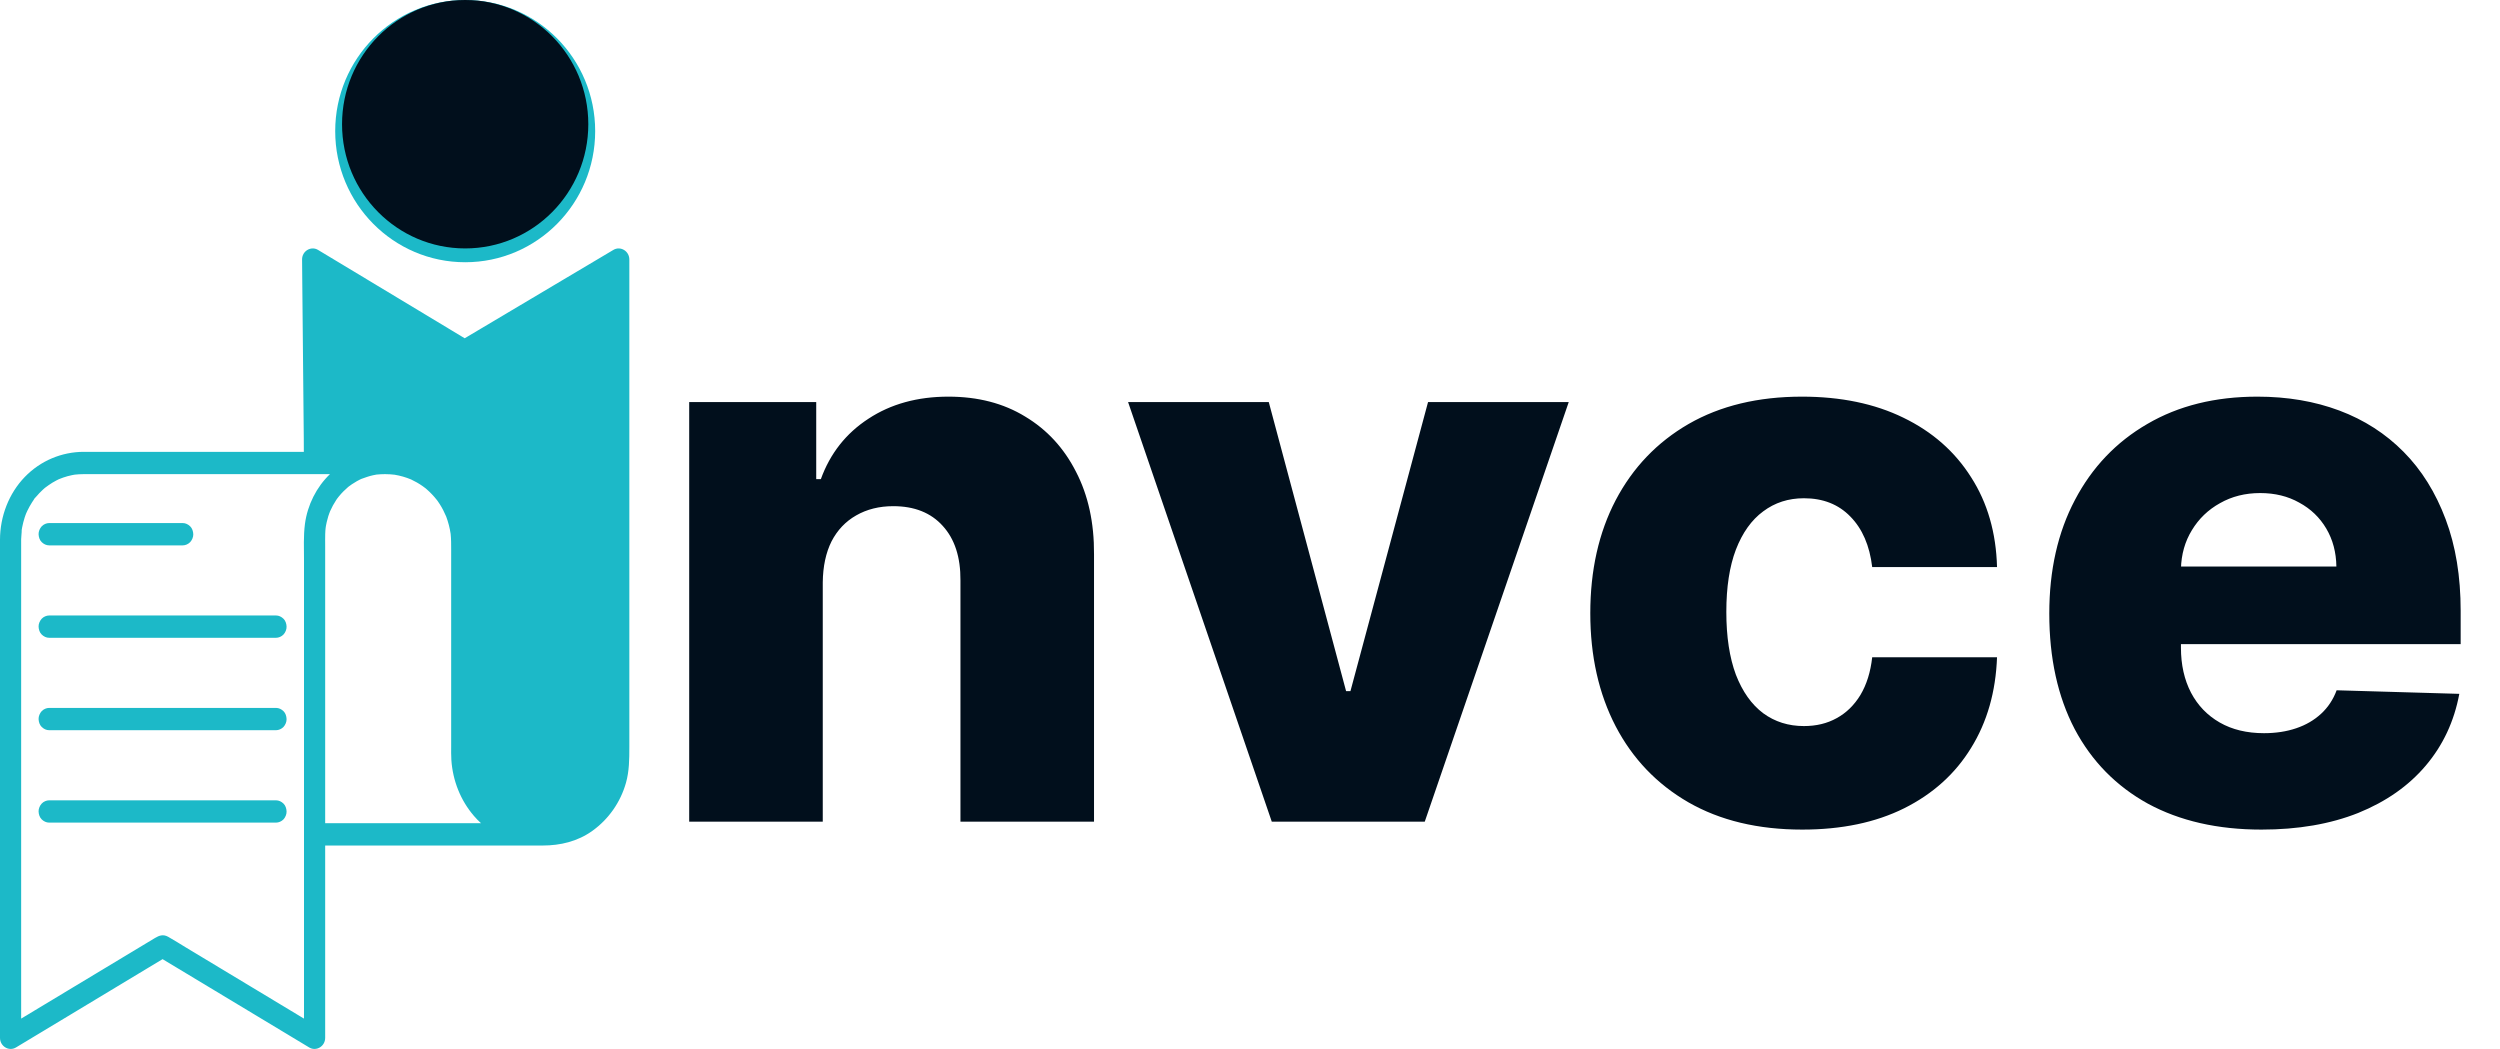
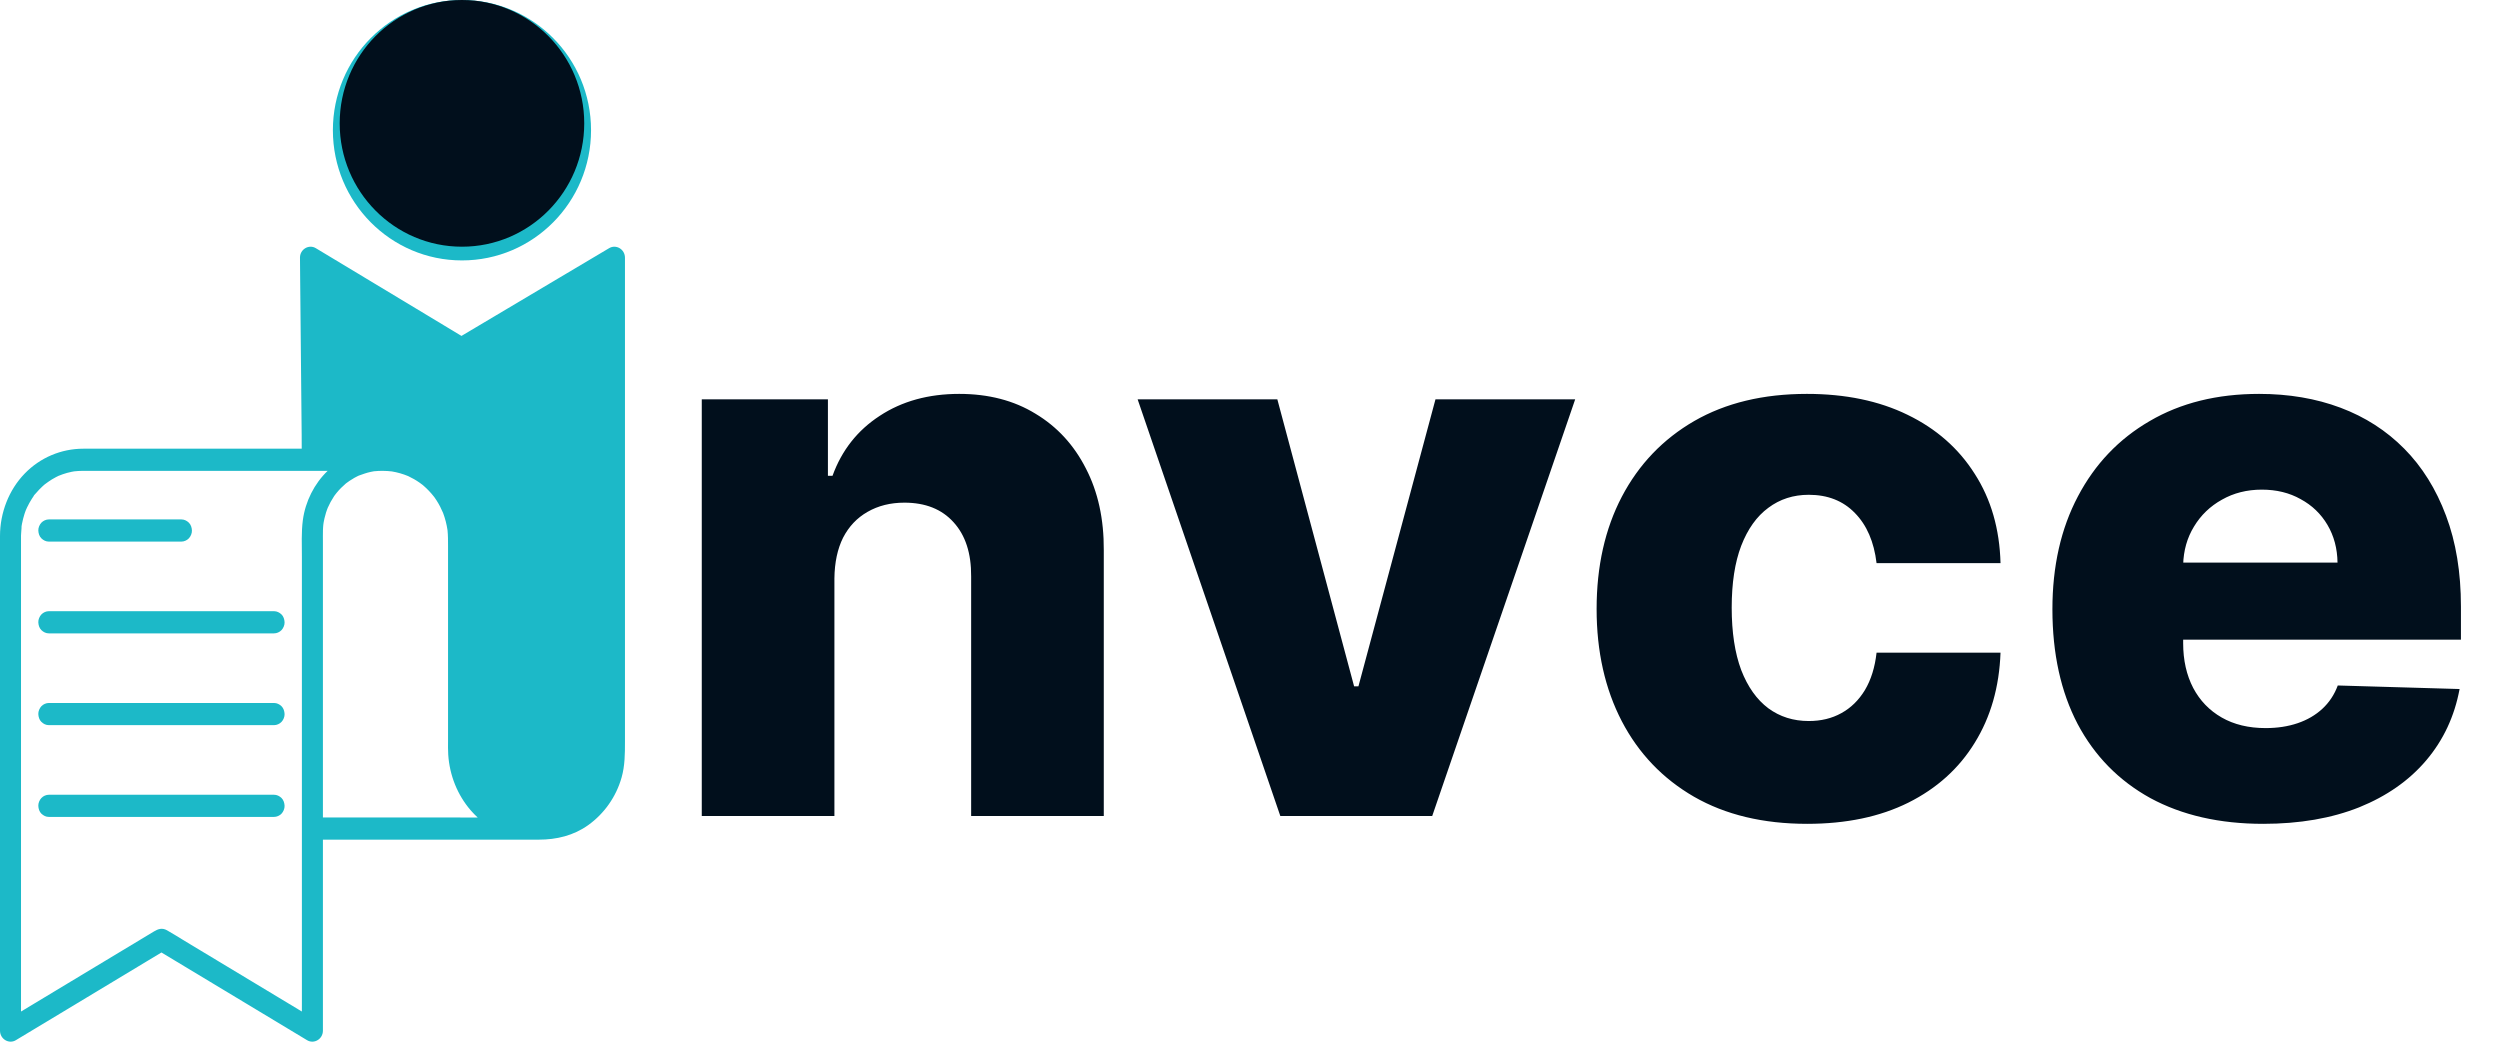
- <svg xmlns="http://www.w3.org/2000/svg" width="143" height="60" viewBox="0 0 143 60" fill="none">
-   <path d="M35.998 14.905C35.997 14.885 35.998 14.865 35.998 14.845C35.998 14.355 35.485 14.057 35.087 14.294C34.094 14.883 33.101 15.473 32.109 16.063C30.527 17.004 28.944 17.944 27.363 18.884C27.102 19.039 26.841 19.194 26.581 19.349C25.703 18.82 24.825 18.291 23.948 17.762C22.387 16.822 20.826 15.882 19.266 14.942C18.907 14.726 18.548 14.51 18.189 14.294C17.795 14.056 17.274 14.356 17.279 14.845C17.282 15.231 17.286 15.618 17.289 16.005C17.298 16.928 17.307 17.852 17.316 18.775C17.327 19.898 17.337 21.02 17.348 22.143C17.358 23.11 17.367 24.076 17.376 25.043C17.379 25.31 17.378 25.578 17.379 25.845C17.279 25.845 17.18 25.845 17.079 25.845C16.31 25.845 15.54 25.845 14.771 25.845C13.757 25.845 12.743 25.845 11.729 25.845C10.686 25.845 9.642 25.845 8.599 25.845C7.757 25.845 6.915 25.845 6.073 25.845C5.647 25.845 5.221 25.845 4.795 25.845C3.537 25.846 2.32 26.349 1.419 27.281C0.51 28.221 0.003 29.529 0 30.87C-0 31.102 0 31.333 0 31.565C0 32.084 0 32.603 0 33.122C0 33.872 0 34.622 0 35.372C0 36.303 0 37.233 0 38.164C0 39.21 0 40.256 0 41.301C0 42.411 0 43.52 0 44.63C0 45.747 0 46.865 0 47.983C0 49.052 0 50.121 0 51.191C0 52.157 0 53.123 0 54.089C0 54.895 0 55.701 0 56.508C0 57.099 0 57.691 0 58.282C0 58.602 0 58.924 0 59.245C0 59.285 0 59.325 0 59.365C0 59.852 0.514 60.156 0.911 59.916C1.89 59.327 2.869 58.737 3.848 58.148C5.408 57.208 6.969 56.267 8.529 55.327C8.786 55.172 9.043 55.018 9.3 54.863C10.177 55.391 11.054 55.919 11.931 56.448C13.492 57.388 15.053 58.328 16.613 59.268C16.972 59.484 17.331 59.7 17.689 59.916C18.087 60.156 18.6 59.852 18.6 59.365C18.6 59.03 18.6 58.695 18.6 58.359C18.6 57.467 18.6 56.574 18.6 55.681C18.6 54.401 18.6 53.121 18.6 51.841C18.6 50.682 18.6 49.523 18.6 48.364C18.891 48.364 19.182 48.364 19.473 48.364C19.923 48.364 20.373 48.364 20.823 48.364C21.372 48.364 21.921 48.364 22.47 48.364C23.069 48.364 23.668 48.364 24.267 48.364C24.877 48.364 25.485 48.364 26.094 48.364C26.658 48.364 27.222 48.364 27.786 48.364C28.264 48.364 28.742 48.364 29.221 48.364C29.565 48.364 29.909 48.364 30.253 48.364C30.415 48.364 30.577 48.365 30.74 48.364C30.747 48.364 30.754 48.364 30.762 48.364C30.842 48.364 30.922 48.364 31.003 48.364C31.015 48.364 31.026 48.364 31.038 48.364C32.053 48.364 33.041 48.131 33.89 47.52C34.804 46.862 35.49 45.898 35.806 44.776C35.995 44.101 35.998 43.423 35.998 42.732C35.998 41.961 35.998 41.191 35.998 40.421C35.998 39.23 35.998 38.039 35.998 36.848C35.998 35.396 35.998 33.945 35.998 32.493C35.998 30.925 35.998 29.357 35.998 27.79C35.998 26.27 35.998 24.75 35.998 23.23C35.998 21.901 35.998 20.573 35.998 19.245C35.998 18.269 35.998 17.292 35.998 16.316C35.998 15.845 36.003 15.375 35.998 14.905ZM15.338 57.029C13.773 56.087 12.209 55.145 10.645 54.202C10.302 53.996 9.963 53.776 9.614 53.582C9.337 53.428 9.105 53.509 8.87 53.651C8.693 53.757 8.516 53.864 8.34 53.97C6.848 54.868 5.357 55.767 3.865 56.665C2.98 57.198 2.095 57.731 1.21 58.265C1.21 58.003 1.21 57.742 1.21 57.481C1.21 56.778 1.21 56.076 1.21 55.374C1.21 54.486 1.21 53.598 1.21 52.71C1.21 51.691 1.21 50.672 1.21 49.654C1.21 48.559 1.21 47.465 1.21 46.371C1.21 45.255 1.21 44.14 1.21 43.025C1.21 41.944 1.21 40.863 1.21 39.782C1.21 38.791 1.21 37.799 1.21 36.807C1.21 35.96 1.21 35.112 1.21 34.265C1.21 33.616 1.21 32.968 1.21 32.319C1.21 31.926 1.21 31.533 1.21 31.14C1.21 31.054 1.21 30.969 1.21 30.883C1.21 30.872 1.21 30.86 1.21 30.848C1.211 30.671 1.245 30.489 1.242 30.313C1.243 30.306 1.244 30.299 1.245 30.293C1.252 30.248 1.26 30.205 1.268 30.161C1.286 30.066 1.307 29.973 1.331 29.88C1.354 29.787 1.381 29.696 1.41 29.605C1.423 29.564 1.438 29.523 1.452 29.482C1.458 29.465 1.484 29.398 1.492 29.377C1.5 29.358 1.508 29.34 1.511 29.333C1.529 29.293 1.547 29.254 1.565 29.215C1.605 29.131 1.647 29.049 1.693 28.968C1.737 28.887 1.785 28.808 1.834 28.731C1.857 28.695 1.881 28.66 1.905 28.625C1.917 28.607 1.929 28.59 1.94 28.572C1.983 28.51 1.942 28.558 1.925 28.589C1.953 28.524 2.034 28.453 2.077 28.401C2.136 28.331 2.197 28.264 2.259 28.199C2.322 28.133 2.387 28.07 2.453 28.009C2.484 27.98 2.515 27.952 2.547 27.925C2.557 27.917 2.567 27.908 2.577 27.9C2.715 27.799 2.85 27.698 2.996 27.61C3.073 27.563 3.152 27.519 3.232 27.478C3.269 27.458 3.307 27.441 3.344 27.422C3.348 27.42 3.352 27.417 3.358 27.414C3.361 27.413 3.366 27.411 3.371 27.409C3.533 27.343 3.697 27.284 3.866 27.238C3.954 27.214 4.044 27.193 4.133 27.175C4.172 27.167 4.21 27.161 4.249 27.154C4.264 27.152 4.282 27.149 4.289 27.148C4.441 27.131 4.593 27.123 4.745 27.122C4.769 27.122 4.793 27.122 4.816 27.122C4.977 27.122 5.137 27.122 5.297 27.122C5.974 27.122 6.65 27.122 7.326 27.122C8.296 27.122 9.267 27.122 10.238 27.122C11.285 27.122 12.333 27.122 13.381 27.122C14.29 27.122 15.199 27.122 16.108 27.122C16.661 27.122 17.214 27.122 17.768 27.122C17.843 27.122 17.919 27.122 17.995 27.122C18.126 27.122 18.258 27.122 18.39 27.122C18.55 27.122 18.711 27.122 18.872 27.122C18.106 27.854 17.587 28.885 17.444 29.962C17.352 30.659 17.389 31.375 17.389 32.076C17.389 32.32 17.389 32.563 17.389 32.807C17.389 33.303 17.389 33.799 17.389 34.295C17.389 35.312 17.389 36.329 17.389 37.346C17.389 38.715 17.389 40.085 17.389 41.454C17.389 42.992 17.389 44.531 17.389 46.069C17.389 47.606 17.389 49.144 17.389 50.681C17.389 52.045 17.389 53.408 17.389 54.771C17.389 55.787 17.389 56.802 17.389 57.818C17.389 57.966 17.388 58.115 17.387 58.264C16.705 57.853 16.021 57.441 15.338 57.029ZM24.718 47.087C24.109 47.087 23.5 47.087 22.892 47.087C22.328 47.087 21.764 47.087 21.2 47.087C20.721 47.087 20.243 47.087 19.765 47.087C19.421 47.087 19.077 47.087 18.733 47.087C18.689 47.087 18.644 47.087 18.6 47.087C18.6 45.63 18.6 44.172 18.6 42.715C18.6 41.293 18.6 39.871 18.6 38.449C18.6 37.32 18.6 36.191 18.6 35.062C18.6 34.397 18.6 33.732 18.6 33.067C18.6 32.457 18.6 31.847 18.6 31.237C18.6 31.005 18.595 30.772 18.602 30.54C18.604 30.479 18.607 30.418 18.611 30.357C18.614 30.319 18.617 30.282 18.621 30.244C18.621 30.241 18.621 30.236 18.622 30.23C18.618 30.302 18.623 30.214 18.627 30.19C18.632 30.153 18.638 30.116 18.644 30.079C18.657 30.006 18.672 29.934 18.688 29.862C18.715 29.747 18.745 29.634 18.78 29.522C18.8 29.459 18.822 29.398 18.844 29.337C18.846 29.33 18.85 29.318 18.854 29.307C18.853 29.308 18.853 29.31 18.852 29.312C18.822 29.409 18.87 29.268 18.879 29.248C18.979 29.019 19.099 28.8 19.236 28.593C19.252 28.57 19.269 28.547 19.284 28.523C19.286 28.521 19.287 28.519 19.289 28.517C19.323 28.472 19.357 28.427 19.393 28.384C19.473 28.286 19.557 28.193 19.646 28.104C19.729 28.02 19.817 27.94 19.906 27.863C19.924 27.847 19.998 27.797 19.925 27.846C19.84 27.903 19.952 27.826 19.962 27.819C20.017 27.777 20.074 27.737 20.131 27.698C20.223 27.636 20.317 27.578 20.414 27.523C20.468 27.493 20.524 27.464 20.579 27.436C20.605 27.424 20.63 27.412 20.654 27.4C20.657 27.398 20.659 27.398 20.661 27.397C20.661 27.397 20.662 27.396 20.662 27.396C20.889 27.316 21.108 27.233 21.343 27.183C21.406 27.169 21.468 27.159 21.531 27.147C21.537 27.146 21.542 27.145 21.547 27.144C21.562 27.143 21.577 27.143 21.583 27.142C21.713 27.129 21.843 27.123 21.974 27.122C22.001 27.122 22.027 27.122 22.054 27.122C22.058 27.122 22.062 27.122 22.066 27.122C22.234 27.123 22.402 27.134 22.57 27.154C22.892 27.207 23.207 27.297 23.51 27.423C23.74 27.531 23.962 27.657 24.171 27.804C24.23 27.846 24.288 27.889 24.345 27.933C24.346 27.934 24.347 27.935 24.348 27.936C24.369 27.953 24.389 27.97 24.409 27.988C24.514 28.08 24.615 28.176 24.711 28.278C24.808 28.38 24.9 28.486 24.987 28.597C25.003 28.618 25.02 28.64 25.036 28.661C25.037 28.662 25.038 28.663 25.038 28.665C25.078 28.721 25.116 28.778 25.153 28.836C25.296 29.06 25.418 29.298 25.522 29.546C25.641 29.865 25.727 30.197 25.777 30.536C25.808 30.836 25.807 31.136 25.807 31.439C25.807 31.875 25.807 32.311 25.807 32.748C25.807 33.403 25.807 34.058 25.807 34.713C25.807 35.475 25.807 36.237 25.807 36.999C25.807 37.766 25.807 38.533 25.807 39.3C25.807 39.967 25.807 40.633 25.807 41.3C25.807 41.761 25.807 42.223 25.807 42.684C25.807 42.946 25.8 43.209 25.818 43.47C25.898 44.664 26.348 45.787 27.112 46.674C27.237 46.82 27.372 46.958 27.514 47.088C27.181 47.088 26.848 47.088 26.515 47.088C25.917 47.087 25.318 47.087 24.718 47.087Z" fill="#1CB9C8" />
-   <path d="M2.813 31.196C2.881 31.196 2.949 31.196 3.018 31.196C3.203 31.196 3.388 31.196 3.574 31.196C3.847 31.196 4.12 31.196 4.393 31.196C4.728 31.196 5.062 31.196 5.397 31.196C5.763 31.196 6.13 31.196 6.496 31.196C6.865 31.196 7.236 31.196 7.605 31.196C7.949 31.196 8.292 31.196 8.635 31.196C8.927 31.196 9.219 31.196 9.51 31.196C9.72 31.196 9.929 31.196 10.139 31.196C10.239 31.196 10.338 31.197 10.437 31.196C10.442 31.196 10.446 31.196 10.45 31.196C10.605 31.196 10.768 31.125 10.878 31.009C10.983 30.899 11.062 30.717 11.056 30.558C11.049 30.393 10.997 30.222 10.878 30.106C10.76 29.992 10.614 29.919 10.45 29.919C10.382 29.919 10.314 29.919 10.245 29.919C10.06 29.919 9.874 29.919 9.689 29.919C9.416 29.919 9.143 29.919 8.87 29.919C8.535 29.919 8.201 29.919 7.866 29.919C7.5 29.919 7.133 29.919 6.767 29.919C6.398 29.919 6.027 29.919 5.658 29.919C5.314 29.919 4.971 29.919 4.628 29.919C4.336 29.919 4.044 29.919 3.753 29.919C3.543 29.919 3.334 29.919 3.124 29.919C3.024 29.919 2.925 29.919 2.826 29.919C2.821 29.919 2.817 29.919 2.813 29.919C2.658 29.919 2.494 29.991 2.385 30.106C2.28 30.217 2.201 30.399 2.207 30.558C2.214 30.723 2.266 30.894 2.385 31.009C2.503 31.124 2.649 31.196 2.813 31.196Z" fill="#1CB9C8" />
-   <path d="M15.787 35.205C15.67 35.205 15.554 35.205 15.437 35.205C15.123 35.205 14.809 35.205 14.495 35.205C14.03 35.205 13.564 35.205 13.098 35.205C12.53 35.205 11.962 35.205 11.394 35.205C10.774 35.205 10.153 35.205 9.533 35.205C8.903 35.205 8.273 35.205 7.643 35.205C7.059 35.205 6.475 35.205 5.892 35.205C5.397 35.205 4.903 35.205 4.407 35.205C4.051 35.205 3.696 35.205 3.34 35.205C3.171 35.205 3.003 35.204 2.835 35.205C2.828 35.205 2.821 35.205 2.813 35.205C2.658 35.205 2.494 35.276 2.385 35.392C2.28 35.503 2.201 35.684 2.207 35.844C2.214 36.009 2.266 36.18 2.385 36.295C2.503 36.41 2.649 36.482 2.813 36.482C2.93 36.482 3.046 36.482 3.162 36.482C3.476 36.482 3.791 36.482 4.105 36.482C4.57 36.482 5.036 36.482 5.502 36.482C6.07 36.482 6.638 36.482 7.206 36.482C7.826 36.482 8.446 36.482 9.066 36.482C9.696 36.482 10.327 36.482 10.957 36.482C11.541 36.482 12.124 36.482 12.708 36.482C13.202 36.482 13.697 36.482 14.193 36.482C14.549 36.482 14.904 36.482 15.26 36.482C15.428 36.482 15.596 36.483 15.765 36.482C15.772 36.482 15.779 36.482 15.787 36.482C15.942 36.482 16.105 36.411 16.215 36.295C16.32 36.184 16.399 36.003 16.392 35.844C16.386 35.678 16.334 35.508 16.215 35.392C16.096 35.278 15.951 35.205 15.787 35.205Z" fill="#1CB9C8" />
-   <path d="M15.787 40.492C15.67 40.492 15.554 40.492 15.437 40.492C15.123 40.492 14.809 40.492 14.495 40.492C14.03 40.492 13.564 40.492 13.098 40.492C12.53 40.492 11.962 40.492 11.394 40.492C10.774 40.492 10.153 40.492 9.533 40.492C8.903 40.492 8.273 40.492 7.643 40.492C7.059 40.492 6.475 40.492 5.892 40.492C5.397 40.492 4.903 40.492 4.407 40.492C4.051 40.492 3.696 40.492 3.34 40.492C3.171 40.492 3.003 40.49 2.835 40.492C2.828 40.492 2.821 40.492 2.813 40.492C2.658 40.492 2.494 40.563 2.385 40.678C2.28 40.789 2.201 40.971 2.207 41.13C2.214 41.295 2.266 41.466 2.385 41.581C2.503 41.696 2.649 41.768 2.813 41.768C2.93 41.768 3.046 41.768 3.162 41.768C3.476 41.768 3.791 41.768 4.105 41.768C4.57 41.768 5.036 41.768 5.502 41.768C6.07 41.768 6.638 41.768 7.206 41.768C7.826 41.768 8.446 41.768 9.066 41.768C9.696 41.768 10.327 41.768 10.957 41.768C11.541 41.768 12.124 41.768 12.708 41.768C13.202 41.768 13.697 41.768 14.193 41.768C14.549 41.768 14.904 41.768 15.26 41.768C15.428 41.768 15.596 41.77 15.765 41.768C15.772 41.768 15.779 41.768 15.787 41.768C15.942 41.768 16.105 41.697 16.215 41.581C16.32 41.471 16.399 41.289 16.392 41.13C16.386 40.965 16.334 40.794 16.215 40.678C16.096 40.564 15.951 40.492 15.787 40.492Z" fill="#1CB9C8" />
-   <path d="M15.787 45.778C15.67 45.778 15.554 45.778 15.437 45.778C15.123 45.778 14.809 45.778 14.495 45.778C14.03 45.778 13.564 45.778 13.098 45.778C12.53 45.778 11.962 45.778 11.394 45.778C10.774 45.778 10.153 45.778 9.533 45.778C8.903 45.778 8.273 45.778 7.643 45.778C7.059 45.778 6.475 45.778 5.892 45.778C5.397 45.778 4.903 45.778 4.407 45.778C4.051 45.778 3.696 45.778 3.34 45.778C3.171 45.778 3.003 45.777 2.835 45.778C2.828 45.778 2.821 45.778 2.813 45.778C2.658 45.778 2.494 45.849 2.385 45.965C2.28 46.075 2.201 46.257 2.207 46.416C2.214 46.581 2.266 46.752 2.385 46.868C2.503 46.982 2.649 47.054 2.813 47.054C2.93 47.054 3.046 47.054 3.162 47.054C3.476 47.054 3.791 47.054 4.105 47.054C4.57 47.054 5.036 47.054 5.502 47.054C6.07 47.054 6.638 47.054 7.206 47.054C7.826 47.054 8.446 47.054 9.066 47.054C9.696 47.054 10.327 47.054 10.957 47.054C11.541 47.054 12.124 47.054 12.708 47.054C13.202 47.054 13.697 47.054 14.193 47.054C14.549 47.054 14.904 47.054 15.26 47.054C15.428 47.054 15.596 47.056 15.765 47.054C15.772 47.054 15.779 47.054 15.787 47.054C15.942 47.054 16.105 46.983 16.215 46.868C16.32 46.757 16.399 46.575 16.392 46.416C16.386 46.251 16.334 46.08 16.215 45.965C16.096 45.85 15.951 45.778 15.787 45.778Z" fill="#1CB9C8" />
+ <svg xmlns="http://www.w3.org/2000/svg" width="144" height="60" viewBox="0 0 144 60" fill="none">
+   <path d="M35.998 14.905C35.997 14.885 35.998 14.865 35.998 14.845C35.998 14.355 35.485 14.057 35.087 14.294C34.094 14.883 33.101 15.474 32.109 16.063C30.527 17.004 28.944 17.944 27.363 18.884C27.102 19.039 26.841 19.194 26.581 19.349C25.703 18.82 24.825 18.291 23.948 17.762C22.387 16.822 20.826 15.882 19.266 14.942C18.907 14.726 18.548 14.51 18.189 14.294C17.795 14.056 17.274 14.356 17.279 14.845C17.282 15.232 17.286 15.618 17.289 16.005C17.298 16.928 17.307 17.852 17.316 18.775C17.327 19.898 17.337 21.02 17.348 22.143C17.358 23.11 17.367 24.076 17.376 25.043C17.379 25.31 17.378 25.578 17.379 25.845C17.279 25.845 17.18 25.845 17.079 25.845C16.31 25.845 15.54 25.845 14.771 25.845C13.757 25.845 12.743 25.845 11.729 25.845C10.686 25.845 9.642 25.845 8.599 25.845C7.757 25.845 6.915 25.845 6.073 25.845C5.647 25.845 5.221 25.845 4.795 25.845C3.537 25.846 2.32 26.349 1.419 27.281C0.51 28.221 0.003 29.529 0 30.87C-0 31.102 0 31.333 0 31.565C0 32.084 0 32.603 0 33.122C0 33.872 0 34.622 0 35.372C0 36.303 0 37.233 0 38.164C0 39.21 0 40.256 0 41.301C0 42.411 0 43.52 0 44.63C0 45.747 0 46.865 0 47.983C0 49.052 0 50.121 0 51.191C0 52.157 0 53.123 0 54.089C0 54.895 0 55.701 0 56.508C0 57.099 0 57.691 0 58.282C0 58.602 0 58.924 0 59.245C0 59.285 0 59.325 0 59.365C0 59.853 0.514 60.156 0.911 59.916C1.89 59.327 2.869 58.737 3.848 58.148C5.408 57.208 6.969 56.267 8.529 55.327C8.786 55.172 9.043 55.018 9.3 54.863C10.177 55.391 11.054 55.919 11.931 56.448C13.492 57.388 15.053 58.328 16.613 59.268C16.972 59.484 17.331 59.7 17.689 59.916C18.087 60.156 18.6 59.853 18.6 59.365C18.6 59.03 18.6 58.695 18.6 58.359C18.6 57.467 18.6 56.574 18.6 55.681C18.6 54.402 18.6 53.121 18.6 51.841C18.6 50.682 18.6 49.523 18.6 48.364C18.891 48.364 19.182 48.364 19.473 48.364C19.923 48.364 20.373 48.364 20.823 48.364C21.372 48.364 21.921 48.364 22.47 48.364C23.069 48.364 23.668 48.364 24.267 48.364C24.877 48.364 25.485 48.364 26.094 48.364C26.658 48.364 27.222 48.364 27.786 48.364C28.264 48.364 28.742 48.364 29.221 48.364C29.565 48.364 29.909 48.364 30.253 48.364C30.415 48.364 30.577 48.365 30.74 48.364C30.747 48.364 30.754 48.364 30.762 48.364C30.842 48.364 30.922 48.364 31.003 48.364C31.015 48.364 31.026 48.364 31.038 48.364C32.053 48.364 33.041 48.131 33.89 47.52C34.804 46.862 35.49 45.898 35.806 44.776C35.995 44.101 35.998 43.423 35.998 42.732C35.998 41.961 35.998 41.191 35.998 40.421C35.998 39.23 35.998 38.039 35.998 36.848C35.998 35.397 35.998 33.945 35.998 32.493C35.998 30.925 35.998 29.357 35.998 27.79C35.998 26.27 35.998 24.75 35.998 23.23C35.998 21.901 35.998 20.573 35.998 19.245C35.998 18.269 35.998 17.292 35.998 16.316C35.998 15.845 36.003 15.375 35.998 14.905ZM15.338 57.029C13.773 56.087 12.209 55.145 10.645 54.202C10.302 53.996 9.963 53.776 9.614 53.582C9.337 53.428 9.105 53.509 8.87 53.651C8.693 53.757 8.516 53.864 8.34 53.97C6.848 54.868 5.357 55.767 3.865 56.665C2.98 57.198 2.095 57.731 1.21 58.265C1.21 58.003 1.21 57.742 1.21 57.481C1.21 56.778 1.21 56.076 1.21 55.374C1.21 54.486 1.21 53.598 1.21 52.71C1.21 51.691 1.21 50.672 1.21 49.654C1.21 48.559 1.21 47.465 1.21 46.371C1.21 45.256 1.21 44.14 1.21 43.025C1.21 41.944 1.21 40.863 1.21 39.782C1.21 38.791 1.21 37.799 1.21 36.807C1.21 35.96 1.21 35.112 1.21 34.265C1.21 33.616 1.21 32.968 1.21 32.319C1.21 31.926 1.21 31.533 1.21 31.14C1.21 31.054 1.21 30.969 1.21 30.883C1.21 30.872 1.21 30.86 1.21 30.848C1.211 30.671 1.245 30.489 1.242 30.313C1.243 30.306 1.244 30.299 1.245 30.293C1.252 30.248 1.26 30.205 1.268 30.161C1.286 30.066 1.307 29.973 1.331 29.88C1.354 29.787 1.381 29.696 1.41 29.605C1.423 29.564 1.438 29.523 1.452 29.482C1.458 29.465 1.484 29.398 1.492 29.377C1.5 29.358 1.508 29.34 1.511 29.333C1.529 29.293 1.547 29.254 1.565 29.215C1.605 29.131 1.647 29.049 1.693 28.968C1.737 28.887 1.785 28.808 1.834 28.731C1.857 28.695 1.881 28.66 1.905 28.625C1.917 28.607 1.929 28.59 1.94 28.572C1.983 28.51 1.942 28.558 1.925 28.589C1.953 28.524 2.034 28.453 2.077 28.401C2.136 28.332 2.197 28.264 2.259 28.199C2.322 28.133 2.387 28.07 2.453 28.009C2.484 27.98 2.515 27.952 2.547 27.925C2.557 27.917 2.567 27.908 2.577 27.9C2.715 27.799 2.85 27.698 2.996 27.61C3.073 27.563 3.152 27.519 3.232 27.478C3.269 27.458 3.307 27.441 3.344 27.422C3.348 27.42 3.352 27.417 3.358 27.414C3.361 27.413 3.366 27.411 3.371 27.409C3.533 27.344 3.697 27.284 3.866 27.238C3.954 27.214 4.044 27.193 4.133 27.175C4.172 27.167 4.21 27.161 4.249 27.154C4.264 27.152 4.282 27.149 4.289 27.148C4.441 27.131 4.593 27.123 4.745 27.122C4.769 27.122 4.793 27.122 4.816 27.122C4.977 27.122 5.137 27.122 5.297 27.122C5.974 27.122 6.65 27.122 7.326 27.122C8.296 27.122 9.267 27.122 10.238 27.122C11.285 27.122 12.333 27.122 13.381 27.122C14.29 27.122 15.199 27.122 16.108 27.122C16.661 27.122 17.214 27.122 17.768 27.122C17.843 27.122 17.919 27.122 17.995 27.122C18.126 27.122 18.258 27.122 18.39 27.122C18.55 27.122 18.711 27.122 18.872 27.122C18.106 27.854 17.587 28.885 17.444 29.962C17.352 30.659 17.389 31.375 17.389 32.076C17.389 32.32 17.389 32.563 17.389 32.807C17.389 33.303 17.389 33.799 17.389 34.295C17.389 35.312 17.389 36.329 17.389 37.346C17.389 38.715 17.389 40.085 17.389 41.454C17.389 42.992 17.389 44.531 17.389 46.069C17.389 47.606 17.389 49.144 17.389 50.681C17.389 52.045 17.389 53.408 17.389 54.771C17.389 55.787 17.389 56.802 17.389 57.818C17.389 57.966 17.388 58.115 17.387 58.264C16.705 57.853 16.021 57.441 15.338 57.029ZM24.718 47.087C24.109 47.087 23.5 47.087 22.892 47.087C22.328 47.087 21.764 47.087 21.2 47.087C20.721 47.087 20.243 47.087 19.765 47.087C19.421 47.087 19.077 47.087 18.733 47.087C18.689 47.087 18.644 47.087 18.6 47.087C18.6 45.63 18.6 44.172 18.6 42.715C18.6 41.293 18.6 39.871 18.6 38.449C18.6 37.32 18.6 36.191 18.6 35.062C18.6 34.397 18.6 33.732 18.6 33.067C18.6 32.457 18.6 31.847 18.6 31.237C18.6 31.005 18.595 30.772 18.602 30.54C18.604 30.48 18.607 30.418 18.611 30.357C18.614 30.32 18.617 30.282 18.621 30.244C18.621 30.241 18.621 30.236 18.622 30.23C18.618 30.302 18.623 30.214 18.627 30.19C18.632 30.153 18.638 30.116 18.644 30.079C18.657 30.006 18.672 29.934 18.688 29.862C18.715 29.747 18.745 29.634 18.78 29.522C18.8 29.459 18.822 29.398 18.844 29.337C18.846 29.33 18.85 29.318 18.854 29.307C18.853 29.308 18.853 29.31 18.852 29.312C18.822 29.409 18.87 29.268 18.879 29.248C18.979 29.019 19.099 28.8 19.236 28.593C19.252 28.57 19.269 28.547 19.284 28.523C19.286 28.521 19.287 28.519 19.289 28.517C19.323 28.472 19.357 28.427 19.393 28.384C19.473 28.286 19.557 28.193 19.646 28.104C19.729 28.02 19.817 27.94 19.906 27.863C19.924 27.847 19.998 27.798 19.925 27.846C19.84 27.903 19.952 27.826 19.962 27.819C20.017 27.778 20.074 27.737 20.131 27.698C20.223 27.636 20.317 27.578 20.414 27.523C20.468 27.493 20.524 27.464 20.579 27.436C20.605 27.424 20.63 27.412 20.654 27.4C20.657 27.398 20.659 27.398 20.661 27.397C20.661 27.397 20.662 27.396 20.662 27.396C20.889 27.316 21.108 27.233 21.343 27.183C21.406 27.169 21.468 27.159 21.531 27.147C21.537 27.147 21.542 27.145 21.547 27.144C21.562 27.143 21.577 27.143 21.583 27.142C21.713 27.129 21.843 27.123 21.974 27.122C22.001 27.122 22.027 27.122 22.054 27.122C22.058 27.122 22.062 27.122 22.066 27.122C22.234 27.123 22.402 27.134 22.57 27.154C22.892 27.207 23.207 27.297 23.51 27.423C23.74 27.531 23.962 27.657 24.171 27.804C24.23 27.846 24.288 27.889 24.345 27.933C24.346 27.934 24.347 27.935 24.348 27.936C24.369 27.953 24.389 27.97 24.409 27.988C24.514 28.08 24.615 28.176 24.711 28.278C24.808 28.38 24.9 28.486 24.987 28.597C25.003 28.618 25.02 28.64 25.036 28.661C25.037 28.662 25.038 28.663 25.038 28.665C25.078 28.721 25.116 28.778 25.153 28.836C25.296 29.06 25.418 29.298 25.522 29.546C25.641 29.865 25.727 30.197 25.777 30.536C25.808 30.836 25.807 31.136 25.807 31.439C25.807 31.875 25.807 32.311 25.807 32.748C25.807 33.403 25.807 34.058 25.807 34.713C25.807 35.475 25.807 36.237 25.807 36.999C25.807 37.766 25.807 38.533 25.807 39.3C25.807 39.967 25.807 40.633 25.807 41.3C25.807 41.761 25.807 42.223 25.807 42.684C25.807 42.946 25.8 43.209 25.818 43.47C25.898 44.665 26.348 45.787 27.112 46.674C27.237 46.82 27.372 46.958 27.514 47.088C27.181 47.088 26.848 47.088 26.515 47.088C25.917 47.087 25.318 47.087 24.718 47.087Z" fill="#1CB9C8" />
+   <path d="M2.813 31.196C2.881 31.196 2.949 31.196 3.017 31.196C3.203 31.196 3.388 31.196 3.574 31.196C3.847 31.196 4.12 31.196 4.393 31.196C4.728 31.196 5.062 31.196 5.396 31.196C5.763 31.196 6.129 31.196 6.495 31.196C6.865 31.196 7.235 31.196 7.605 31.196C7.949 31.196 8.292 31.196 8.635 31.196C8.927 31.196 9.218 31.196 9.51 31.196C9.72 31.196 9.929 31.196 10.139 31.196C10.238 31.196 10.338 31.197 10.437 31.196C10.441 31.196 10.445 31.196 10.45 31.196C10.605 31.196 10.768 31.125 10.878 31.009C10.983 30.899 11.062 30.717 11.055 30.558C11.048 30.393 10.997 30.222 10.878 30.106C10.76 29.992 10.614 29.919 10.45 29.919C10.382 29.919 10.313 29.919 10.245 29.919C10.059 29.919 9.874 29.919 9.689 29.919C9.416 29.919 9.143 29.919 8.87 29.919C8.535 29.919 8.201 29.919 7.866 29.919C7.5 29.919 7.133 29.919 6.767 29.919C6.397 29.919 6.027 29.919 5.658 29.919C5.314 29.919 4.971 29.919 4.627 29.919C4.336 29.919 4.044 29.919 3.753 29.919C3.543 29.919 3.333 29.919 3.123 29.919C3.024 29.919 2.925 29.919 2.826 29.919C2.821 29.919 2.817 29.919 2.813 29.919C2.657 29.919 2.494 29.991 2.384 30.106C2.28 30.217 2.2 30.399 2.207 30.558C2.214 30.723 2.266 30.894 2.384 31.009C2.503 31.124 2.648 31.196 2.813 31.196Z" fill="#1CB9C8" />
+   <path d="M15.786 35.205C15.67 35.205 15.553 35.205 15.437 35.205C15.123 35.205 14.809 35.205 14.495 35.205C14.029 35.205 13.563 35.205 13.098 35.205C12.529 35.205 11.961 35.205 11.393 35.205C10.773 35.205 10.153 35.205 9.533 35.205C8.903 35.205 8.272 35.205 7.642 35.205C7.059 35.205 6.475 35.205 5.892 35.205C5.397 35.205 4.902 35.205 4.407 35.205C4.051 35.205 3.695 35.205 3.339 35.205C3.171 35.205 3.003 35.204 2.834 35.205C2.827 35.205 2.82 35.205 2.812 35.205C2.657 35.205 2.494 35.276 2.384 35.392C2.279 35.503 2.2 35.684 2.207 35.844C2.214 36.009 2.265 36.18 2.384 36.295C2.502 36.41 2.648 36.482 2.812 36.482C2.929 36.482 3.045 36.482 3.162 36.482C3.476 36.482 3.79 36.482 4.104 36.482C4.57 36.482 5.035 36.482 5.501 36.482C6.069 36.482 6.637 36.482 7.205 36.482C7.825 36.482 8.446 36.482 9.066 36.482C9.696 36.482 10.326 36.482 10.956 36.482C11.54 36.482 12.124 36.482 12.707 36.482C13.202 36.482 13.697 36.482 14.192 36.482C14.548 36.482 14.903 36.482 15.26 36.482C15.428 36.482 15.596 36.483 15.764 36.482C15.771 36.482 15.779 36.482 15.786 36.482C15.942 36.482 16.105 36.411 16.215 36.295C16.32 36.184 16.399 36.003 16.392 35.844C16.385 35.678 16.333 35.508 16.215 35.392C16.096 35.278 15.95 35.205 15.786 35.205Z" fill="#1CB9C8" />
+   <path d="M15.786 40.492C15.67 40.492 15.553 40.492 15.437 40.492C15.123 40.492 14.809 40.492 14.495 40.492C14.029 40.492 13.563 40.492 13.098 40.492C12.529 40.492 11.961 40.492 11.393 40.492C10.773 40.492 10.153 40.492 9.533 40.492C8.903 40.492 8.272 40.492 7.642 40.492C7.059 40.492 6.475 40.492 5.892 40.492C5.397 40.492 4.902 40.492 4.407 40.492C4.051 40.492 3.695 40.492 3.339 40.492C3.171 40.492 3.003 40.49 2.834 40.492C2.827 40.492 2.82 40.492 2.812 40.492C2.657 40.492 2.494 40.563 2.384 40.678C2.279 40.789 2.2 40.971 2.207 41.13C2.214 41.295 2.265 41.466 2.384 41.581C2.502 41.696 2.648 41.768 2.812 41.768C2.929 41.768 3.045 41.768 3.162 41.768C3.476 41.768 3.79 41.768 4.104 41.768C4.57 41.768 5.035 41.768 5.501 41.768C6.069 41.768 6.637 41.768 7.205 41.768C7.825 41.768 8.446 41.768 9.066 41.768C9.696 41.768 10.326 41.768 10.956 41.768C11.54 41.768 12.124 41.768 12.707 41.768C13.202 41.768 13.697 41.768 14.192 41.768C14.548 41.768 14.903 41.768 15.26 41.768C15.428 41.768 15.596 41.77 15.764 41.768C15.771 41.768 15.779 41.768 15.786 41.768C15.942 41.768 16.105 41.697 16.215 41.581C16.32 41.471 16.399 41.289 16.392 41.13C16.385 40.965 16.333 40.794 16.215 40.678C16.096 40.564 15.95 40.492 15.786 40.492Z" fill="#1CB9C8" />
+   <path d="M15.786 45.778C15.67 45.778 15.553 45.778 15.437 45.778C15.123 45.778 14.809 45.778 14.495 45.778C14.029 45.778 13.563 45.778 13.098 45.778C12.529 45.778 11.961 45.778 11.393 45.778C10.773 45.778 10.153 45.778 9.533 45.778C8.903 45.778 8.272 45.778 7.642 45.778C7.059 45.778 6.475 45.778 5.892 45.778C5.397 45.778 4.902 45.778 4.407 45.778C4.051 45.778 3.695 45.778 3.339 45.778C3.171 45.778 3.003 45.777 2.834 45.778C2.827 45.778 2.82 45.778 2.812 45.778C2.657 45.778 2.494 45.849 2.384 45.965C2.279 46.075 2.2 46.257 2.207 46.416C2.214 46.581 2.265 46.752 2.384 46.868C2.502 46.982 2.648 47.054 2.812 47.054C2.929 47.054 3.045 47.054 3.162 47.054C3.476 47.054 3.79 47.054 4.104 47.054C4.57 47.054 5.035 47.054 5.501 47.054C6.069 47.054 6.637 47.054 7.205 47.054C7.825 47.054 8.446 47.054 9.066 47.054C9.696 47.054 10.326 47.054 10.956 47.054C11.54 47.054 12.124 47.054 12.707 47.054C13.202 47.054 13.697 47.054 14.192 47.054C14.548 47.054 14.903 47.054 15.26 47.054C15.428 47.054 15.596 47.056 15.764 47.054C15.771 47.054 15.779 47.054 15.786 47.054C15.942 47.054 16.105 46.983 16.215 46.868C16.32 46.757 16.399 46.575 16.392 46.416C16.385 46.251 16.333 46.08 16.215 45.965C16.096 45.85 15.95 45.778 15.786 45.778Z" fill="#1CB9C8" />
  <ellipse cx="26.609" cy="7.5" rx="7.435" ry="7.5" fill="#1CB9C8" />
-   <ellipse cx="26.608" cy="7.105" rx="7.043" ry="7.105" fill="#010F1C" />
-   <path d="M47.062 33.312V47H39.422V23H46.688V27.406H46.953C47.484 25.938 48.391 24.787 49.672 23.953C50.953 23.109 52.479 22.688 54.25 22.688C55.938 22.688 57.401 23.068 58.641 23.828C59.891 24.578 60.859 25.63 61.547 26.984C62.245 28.328 62.589 29.901 62.578 31.703V47H54.938V33.203C54.948 31.87 54.609 30.828 53.922 30.078C53.245 29.328 52.302 28.953 51.094 28.953C50.292 28.953 49.583 29.13 48.969 29.484C48.365 29.828 47.896 30.323 47.562 30.969C47.24 31.615 47.073 32.396 47.062 33.312ZM89.731 23L81.496 47H72.746L64.527 23H72.574L76.996 39.531H77.246L81.684 23H89.731ZM103.09 47.453C100.559 47.453 98.387 46.932 96.574 45.891C94.772 44.849 93.387 43.401 92.418 41.547C91.449 39.682 90.965 37.526 90.965 35.078C90.965 32.62 91.449 30.463 92.418 28.609C93.397 26.745 94.788 25.292 96.59 24.25C98.402 23.208 100.564 22.688 103.074 22.688C105.293 22.688 107.225 23.088 108.871 23.891C110.527 24.693 111.819 25.828 112.746 27.297C113.684 28.755 114.178 30.469 114.23 32.438H107.09C106.944 31.208 106.527 30.245 105.84 29.547C105.163 28.849 104.277 28.5 103.184 28.5C102.298 28.5 101.522 28.75 100.855 29.25C100.189 29.74 99.668 30.469 99.293 31.438C98.928 32.396 98.746 33.583 98.746 35C98.746 36.417 98.928 37.615 99.293 38.594C99.668 39.562 100.189 40.297 100.855 40.797C101.522 41.286 102.298 41.531 103.184 41.531C103.892 41.531 104.517 41.38 105.059 41.078C105.611 40.776 106.064 40.333 106.418 39.75C106.772 39.156 106.996 38.438 107.09 37.594H114.23C114.158 39.573 113.663 41.302 112.746 42.781C111.84 44.26 110.564 45.411 108.918 46.234C107.283 47.047 105.34 47.453 103.09 47.453ZM129.359 47.453C126.849 47.453 124.682 46.958 122.859 45.969C121.047 44.969 119.651 43.547 118.672 41.703C117.703 39.849 117.219 37.646 117.219 35.094C117.219 32.615 117.708 30.448 118.688 28.594C119.667 26.729 121.047 25.281 122.828 24.25C124.609 23.208 126.708 22.688 129.125 22.688C130.833 22.688 132.396 22.953 133.813 23.484C135.229 24.016 136.453 24.802 137.484 25.844C138.516 26.885 139.318 28.172 139.891 29.703C140.464 31.224 140.75 32.969 140.75 34.938V36.844H119.891V32.406H133.641C133.63 31.594 133.438 30.87 133.063 30.234C132.688 29.599 132.172 29.104 131.516 28.75C130.87 28.385 130.125 28.203 129.281 28.203C128.427 28.203 127.661 28.396 126.984 28.781C126.307 29.156 125.771 29.672 125.375 30.328C124.979 30.974 124.771 31.708 124.75 32.531V37.047C124.75 38.026 124.943 38.885 125.328 39.625C125.714 40.354 126.26 40.922 126.969 41.328C127.677 41.734 128.521 41.938 129.5 41.938C130.177 41.938 130.792 41.844 131.344 41.656C131.896 41.469 132.37 41.193 132.766 40.828C133.161 40.464 133.458 40.016 133.656 39.484L140.672 39.688C140.38 41.26 139.74 42.63 138.75 43.797C137.771 44.953 136.484 45.854 134.891 46.5C133.297 47.135 131.453 47.453 129.359 47.453Z" fill="#010F1C" />
+   <ellipse cx="26.609" cy="7.105" rx="7.043" ry="7.105" fill="#010F1C" />
+   <path d="M48.062 33.312V47H40.422V23H47.688V27.406H47.953C48.484 25.938 49.391 24.787 50.672 23.953C51.953 23.109 53.479 22.688 55.25 22.688C56.938 22.688 58.401 23.068 59.641 23.828C60.891 24.578 61.859 25.63 62.547 26.984C63.245 28.328 63.589 29.901 63.578 31.703V47H55.938V33.203C55.948 31.87 55.609 30.828 54.922 30.078C54.245 29.328 53.302 28.953 52.094 28.953C51.292 28.953 50.583 29.13 49.969 29.484C49.365 29.828 48.896 30.323 48.562 30.969C48.24 31.615 48.073 32.396 48.062 33.312ZM90.731 23L82.496 47H73.746L65.527 23H73.574L77.996 39.531H78.246L82.684 23H90.731ZM104.09 47.453C101.559 47.453 99.387 46.932 97.574 45.891C95.772 44.849 94.387 43.401 93.418 41.547C92.449 39.682 91.965 37.526 91.965 35.078C91.965 32.62 92.449 30.463 93.418 28.609C94.397 26.745 95.788 25.292 97.59 24.25C99.402 23.208 101.564 22.688 104.074 22.688C106.293 22.688 108.225 23.088 109.871 23.891C111.527 24.693 112.819 25.828 113.746 27.297C114.684 28.755 115.178 30.469 115.23 32.438H108.09C107.944 31.208 107.527 30.245 106.84 29.547C106.163 28.849 105.277 28.5 104.184 28.5C103.298 28.5 102.522 28.75 101.855 29.25C101.189 29.74 100.668 30.469 100.293 31.438C99.928 32.396 99.746 33.583 99.746 35C99.746 36.417 99.928 37.615 100.293 38.594C100.668 39.562 101.189 40.297 101.855 40.797C102.522 41.286 103.298 41.531 104.184 41.531C104.892 41.531 105.517 41.38 106.059 41.078C106.611 40.776 107.064 40.333 107.418 39.75C107.772 39.156 107.996 38.438 108.09 37.594H115.23C115.158 39.573 114.663 41.302 113.746 42.781C112.84 44.26 111.564 45.411 109.918 46.234C108.283 47.047 106.34 47.453 104.09 47.453ZM130.359 47.453C127.849 47.453 125.682 46.958 123.859 45.969C122.047 44.969 120.651 43.547 119.672 41.703C118.703 39.849 118.219 37.646 118.219 35.094C118.219 32.615 118.708 30.448 119.687 28.594C120.667 26.729 122.047 25.281 123.828 24.25C125.609 23.208 127.708 22.688 130.125 22.688C131.833 22.688 133.396 22.953 134.812 23.484C136.229 24.016 137.453 24.802 138.484 25.844C139.516 26.885 140.318 28.172 140.891 29.703C141.464 31.224 141.75 32.969 141.75 34.938V36.844H120.891V32.406H134.641C134.63 31.594 134.437 30.87 134.062 30.234C133.687 29.599 133.172 29.104 132.516 28.75C131.87 28.385 131.125 28.203 130.281 28.203C129.427 28.203 128.661 28.396 127.984 28.781C127.307 29.156 126.771 29.672 126.375 30.328C125.979 30.974 125.771 31.708 125.75 32.531V37.047C125.75 38.026 125.943 38.885 126.328 39.625C126.714 40.354 127.26 40.922 127.969 41.328C128.677 41.734 129.521 41.938 130.5 41.938C131.177 41.938 131.792 41.844 132.344 41.656C132.896 41.469 133.37 41.193 133.766 40.828C134.161 40.464 134.458 40.016 134.656 39.484L141.672 39.688C141.38 41.26 140.74 42.63 139.75 43.797C138.771 44.953 137.484 45.854 135.891 46.5C134.297 47.135 132.453 47.453 130.359 47.453Z" fill="#010F1C" />
</svg>
